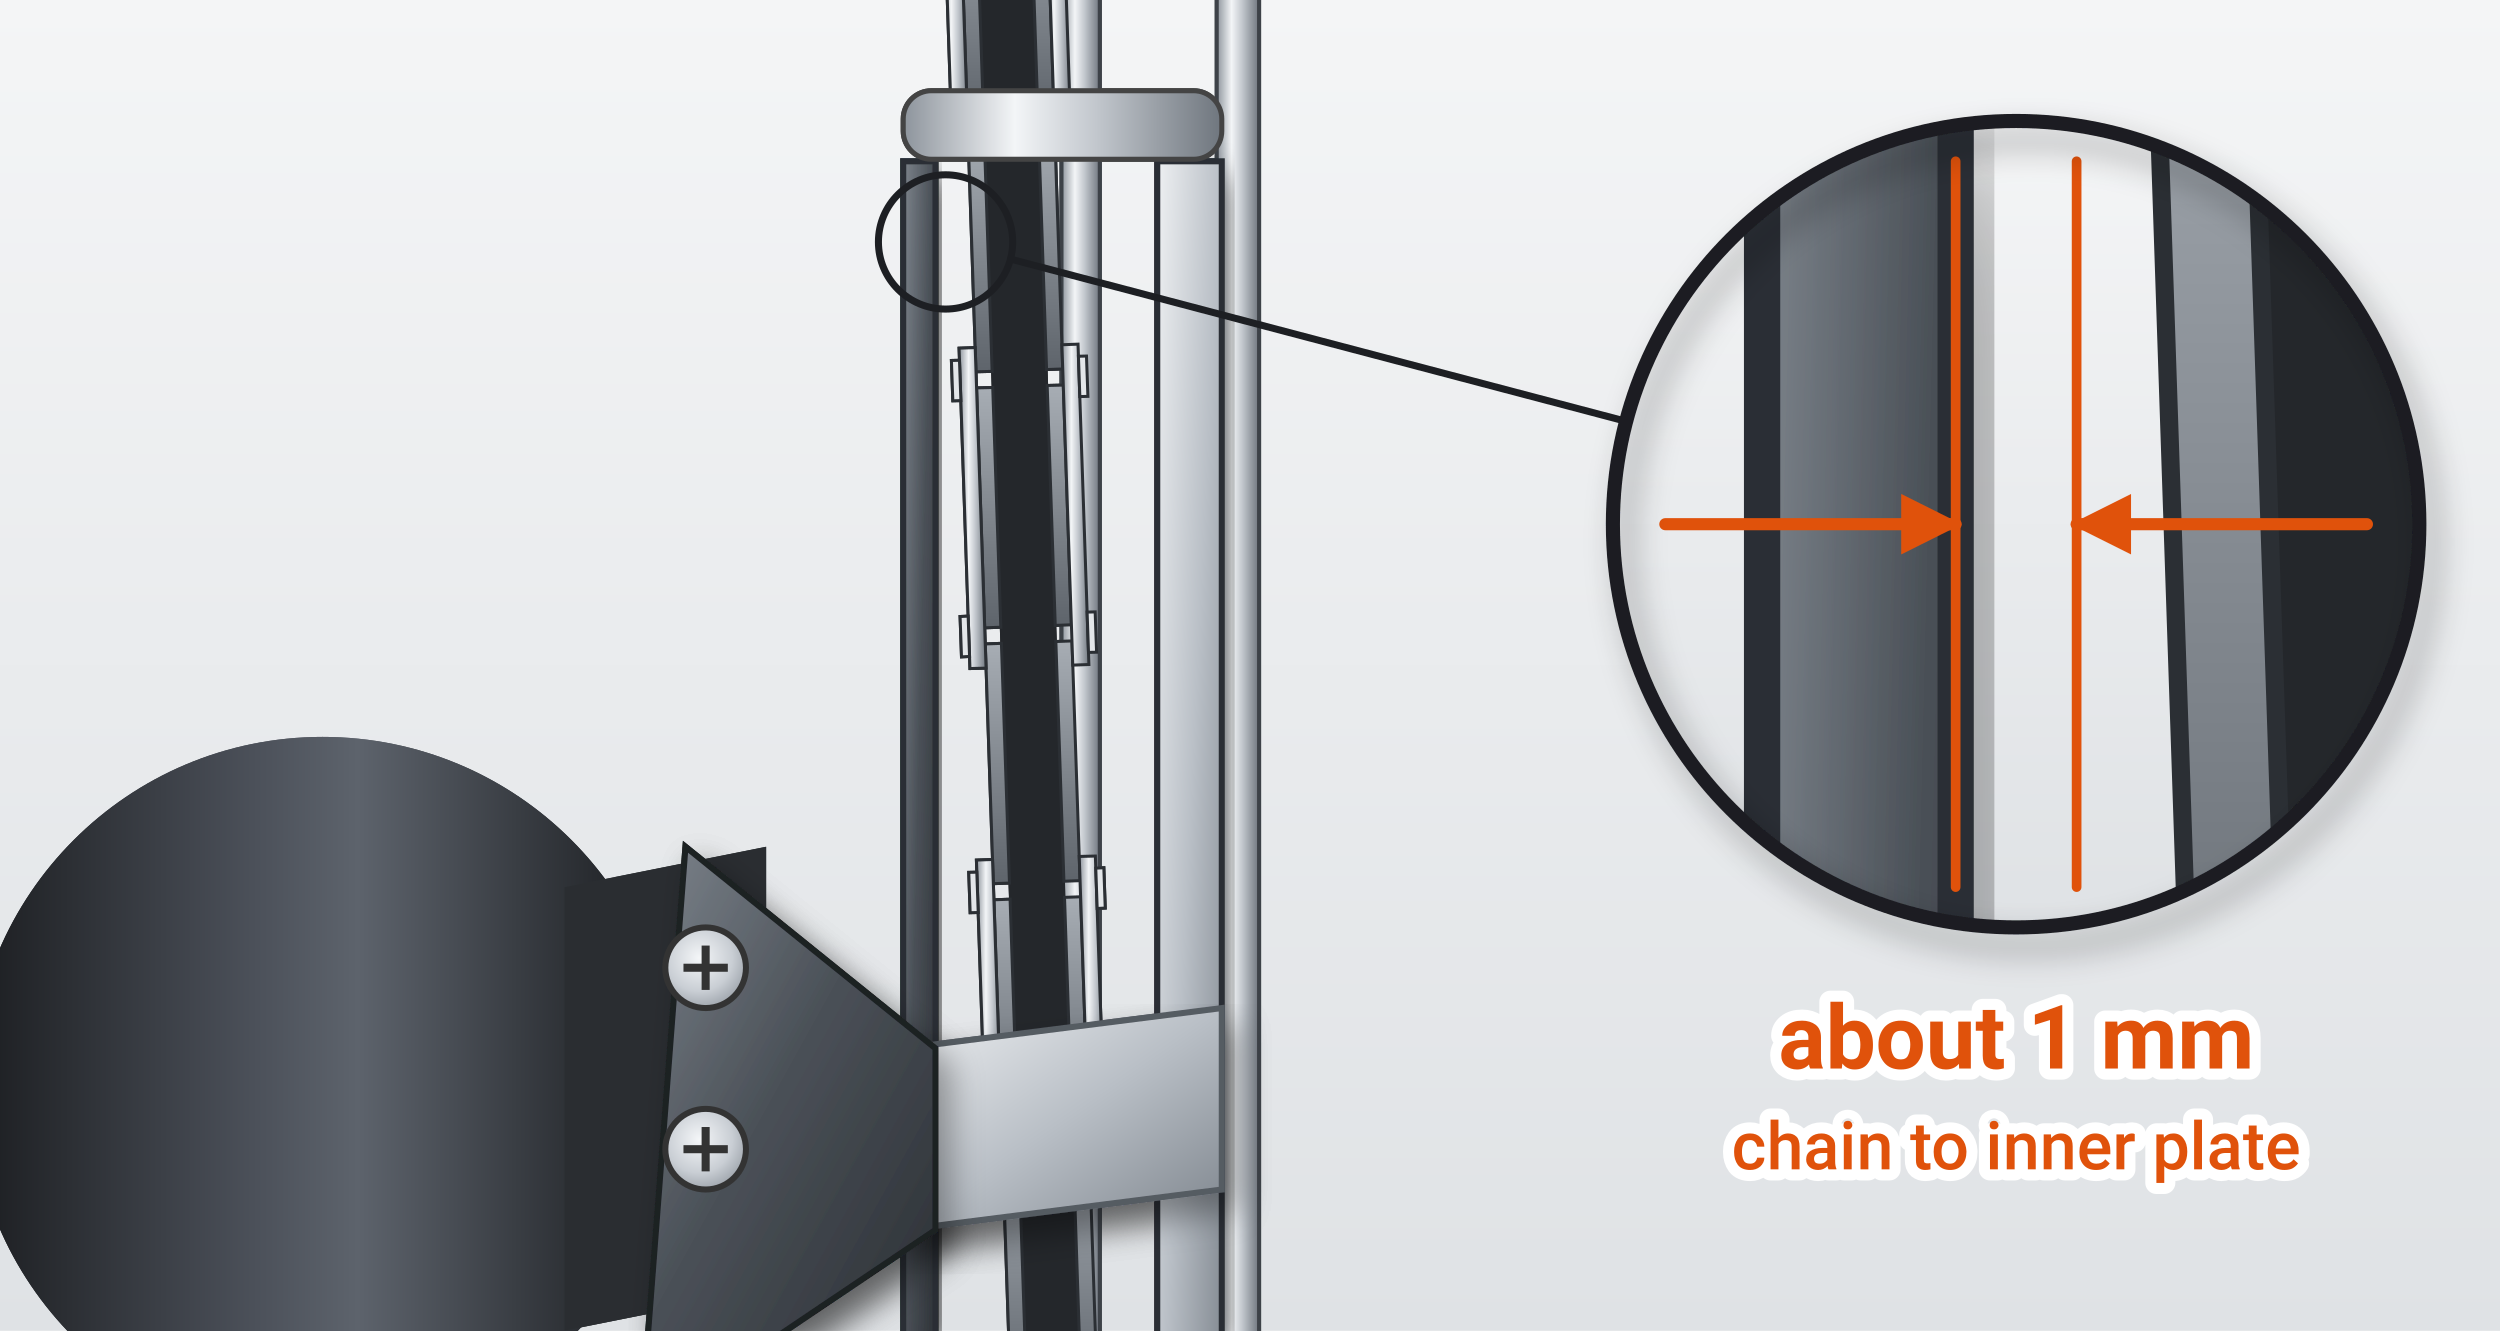
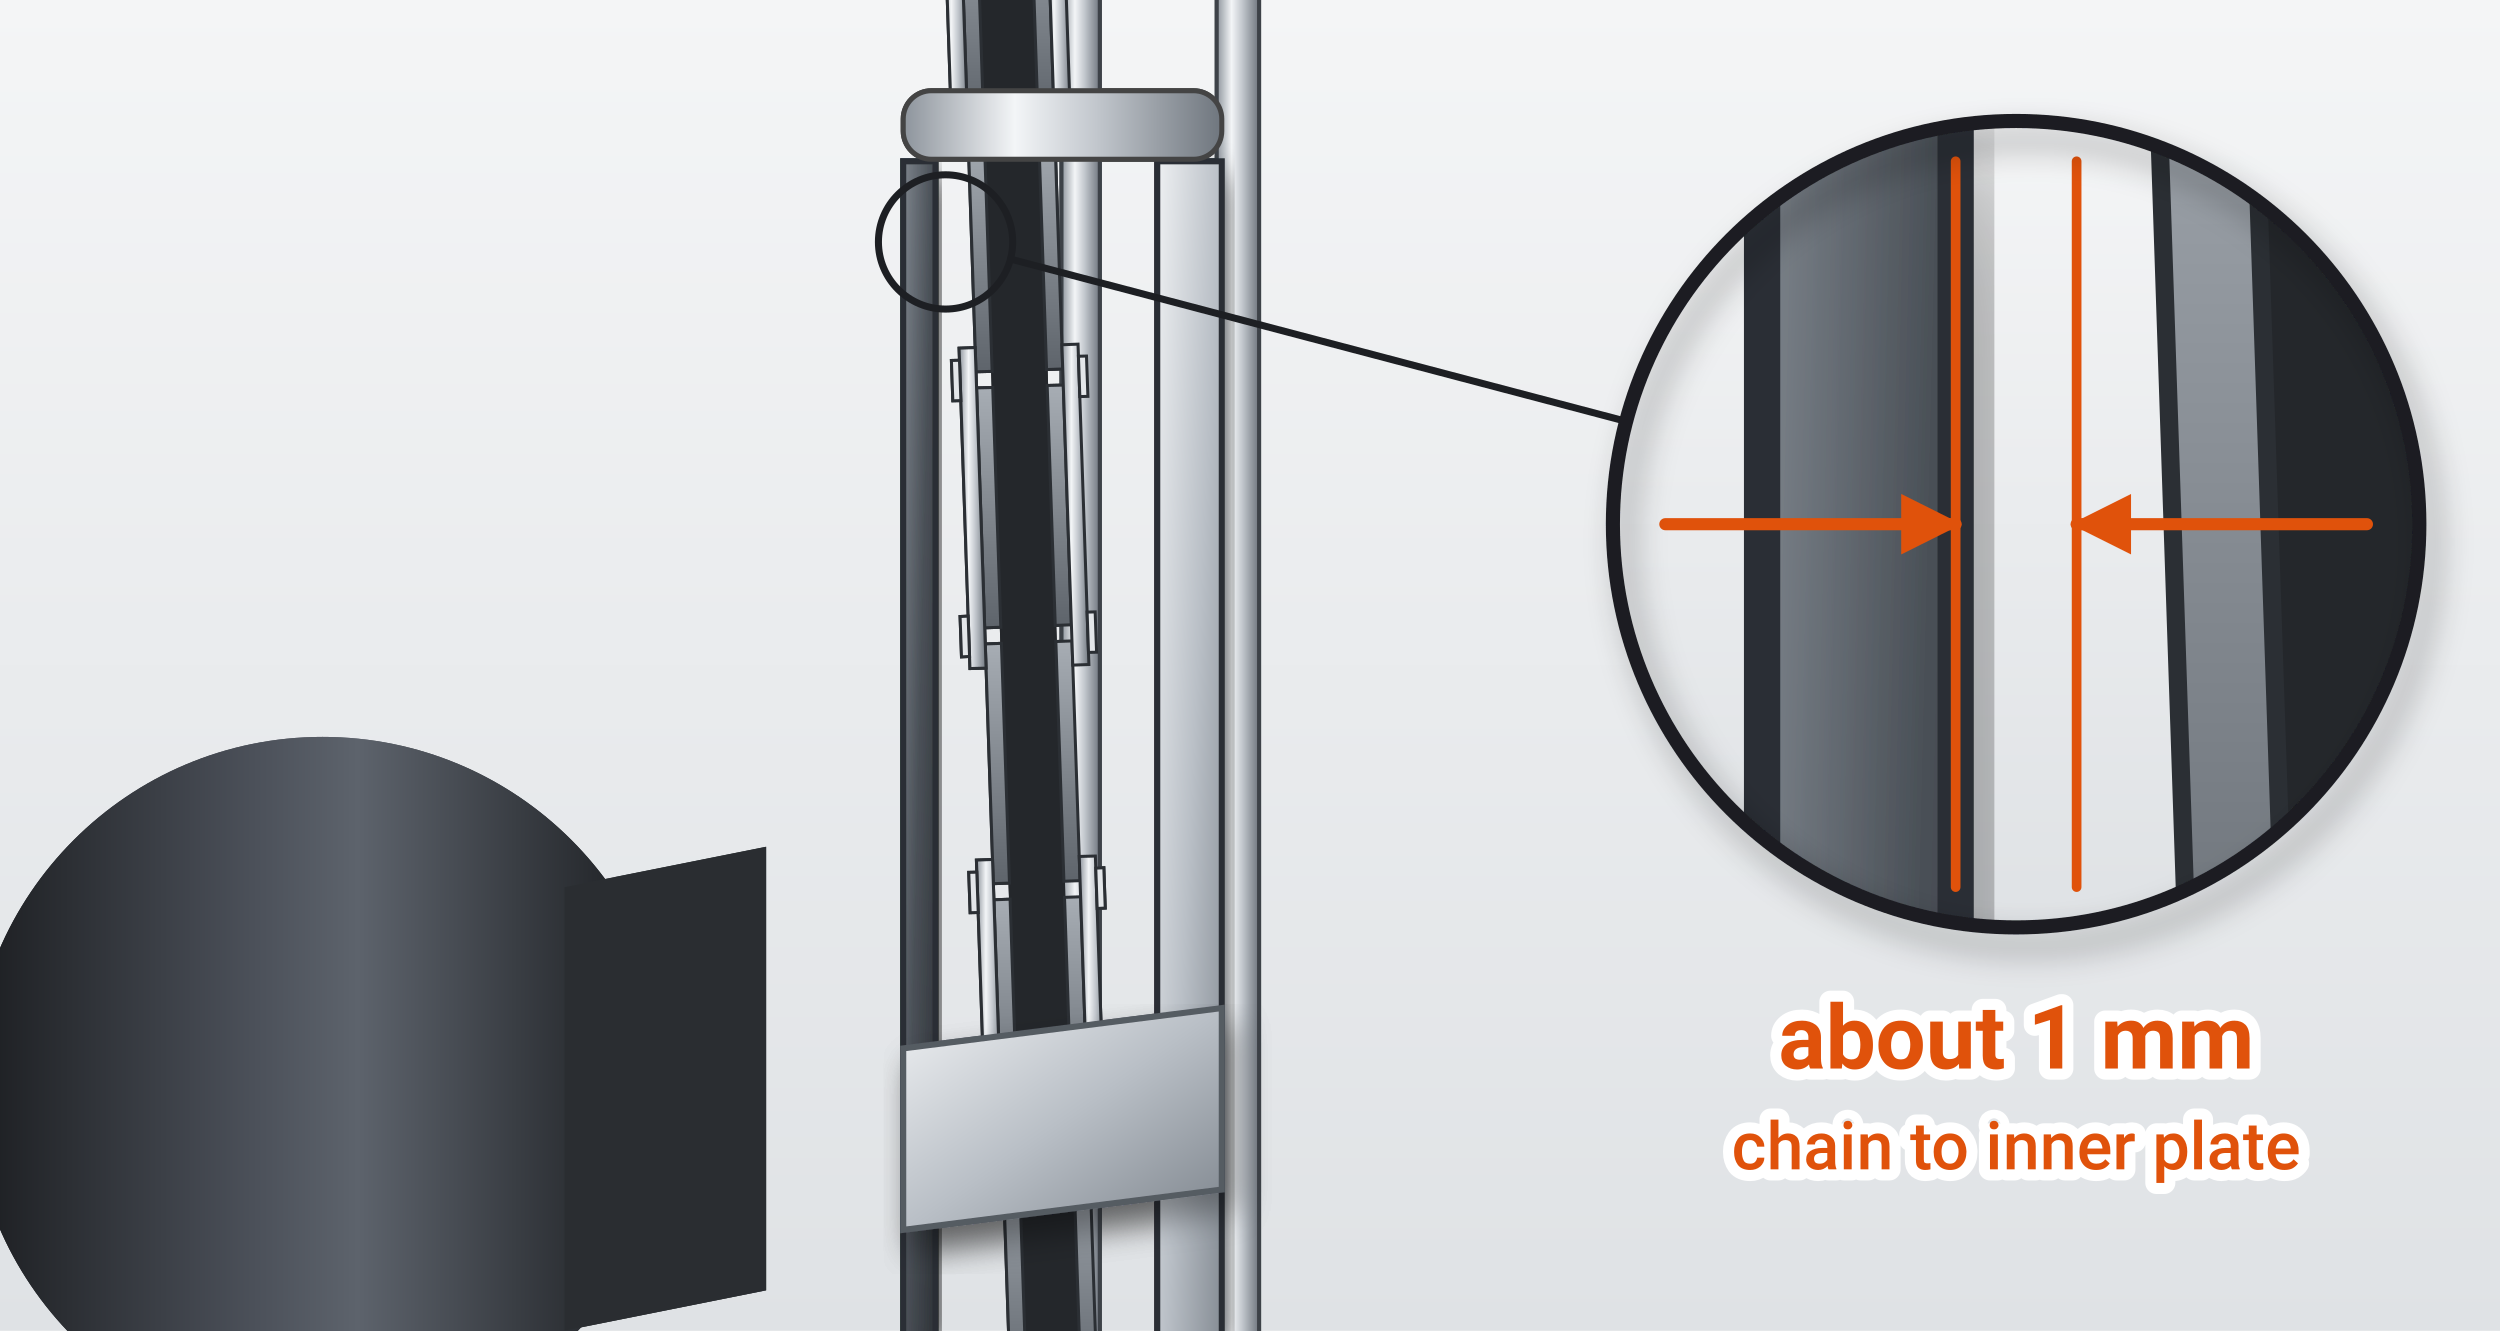
<svg xmlns="http://www.w3.org/2000/svg" viewBox="-14 -48 124 66" role="img" aria-label="From above: chain on the small ring and largest cog, about 1 mm from the inner plate" font-family="-apple-system, BlinkMacSystemFont, 'Segoe UI', Roboto, Helvetica, Arial, sans-serif">
  <defs>
    <linearGradient id="steelV" x1="0" y1="0" x2="1" y2="0">
      <stop offset="0" stop-color="#8d949c" />
      <stop offset=".35" stop-color="#f3f5f7" />
      <stop offset=".6" stop-color="#c3c8ce" />
      <stop offset="1" stop-color="#6f767e" />
    </linearGradient>
    <radialGradient id="steelDisc" cx=".42" cy=".38" r=".75">
      <stop offset="0" stop-color="#f4f6f8" />
      <stop offset=".55" stop-color="#c9ced4" />
      <stop offset="1" stop-color="#8a9199" />
    </radialGradient>
    <radialGradient id="ringDisc" cx=".45" cy=".35" r=".8">
      <stop offset="0" stop-color="#5b6067" />
      <stop offset=".6" stop-color="#3a3e44" />
      <stop offset="1" stop-color="#25282c" />
    </radialGradient>
    <linearGradient id="body" x1="0" y1="0" x2="1" y2="1">
      <stop offset="0" stop-color="#7d848c" />
      <stop offset=".45" stop-color="#4b5158" />
      <stop offset="1" stop-color="#2a2e33" />
    </linearGradient>
    <linearGradient id="bodySilver" x1="0" y1="0" x2="1" y2="1">
      <stop offset="0" stop-color="#eef0f2" />
      <stop offset=".5" stop-color="#b9bfc6" />
      <stop offset="1" stop-color="#7e858d" />
    </linearGradient>
    <linearGradient id="pulleyV" x1="0" y1="0" x2="1" y2="0">
      <stop offset="0" stop-color="#111" />
      <stop offset=".45" stop-color="#4a4a4a" />
      <stop offset="1" stop-color="#151515" />
    </linearGradient>
    <radialGradient id="pulleyDisc" cx=".4" cy=".35" r=".8">
      <stop offset="0" stop-color="#4a4a4a" />
      <stop offset="1" stop-color="#141414" />
    </radialGradient>
    <linearGradient id="plateOuter" x1="0" y1="0" x2="0" y2="1">
      <stop offset="0" stop-color="#f1f3f5" />
      <stop offset=".5" stop-color="#b8bec5" />
      <stop offset="1" stop-color="#858c94" />
    </linearGradient>
    <linearGradient id="plateInner" x1="0" y1="0" x2="0" y2="1">
      <stop offset="0" stop-color="#a7adb4" />
      <stop offset="1" stop-color="#5e646b" />
    </linearGradient>
    <linearGradient id="tube" x1="0" y1="0" x2="1" y2="0">
      <stop offset="0" stop-color="#1b1d20" />
      <stop offset=".4" stop-color="#4b5059" />
      <stop offset=".55" stop-color="#5d636c" />
      <stop offset="1" stop-color="#16181b" />
    </linearGradient>
    <linearGradient id="bg" x1="0" y1="0" x2="0" y2="1">
      <stop offset="0" stop-color="#f4f5f6" />
      <stop offset="1" stop-color="#dfe2e5" />
    </linearGradient>
    <linearGradient id="hubShade" x1="0" y1="0" x2="0" y2="1">
      <stop offset="0" stop-color="#2e3237" />
      <stop offset=".6" stop-color="#3a3e44" stop-opacity=".85" />
      <stop offset="1" stop-color="#3a3e44" stop-opacity="0" />
    </linearGradient>
    <filter id="shadow" x="-10%" y="-10%" width="130%" height="130%">
      <feDropShadow dx=".6" dy=".9" stdDeviation=".8" flood-opacity=".35" />
    </filter>
    <marker id="arrow" viewBox="0 0 10 10" refX="9" refY="5" markerWidth="5" markerHeight="5" orient="auto-start-reverse">
      <path d="M0,0 L10,5 L0,10 z" fill="context-stroke" />
    </marker>
  </defs>
  <rect x="-14" y="-48" width="124" height="66" fill="url(#bg)" />
  <g id="scene">
    <circle cx="2" cy="6" r="17.45" fill="url(#tube)" />
    <path d="M14,-4 L24,-6 L24,16 L14,18 Z" fill="#2a2d31" />
    <rect x="38.65" y="-70" width="1.9" height="150" fill="url(#steelV)" stroke="#3d4248" stroke-width=".2" />
    <rect x="46.35" y="-70" width="2.1" height="150" fill="url(#steelV)" stroke="#3d4248" stroke-width=".2" />
    <path d="M36.25,-80.05 L41.68,79.95 L38.88,80.05 L33.45,-79.95 Z" fill="#24272b" />
    <path d="M37.02,-79.67 L37.42,-67.78 L36.62,-67.75 L36.22,-79.65 Z" fill="url(#plateInner)" stroke="#2b2f34" stroke-width=".15" />
    <path d="M33.52,-79.55 L33.92,-67.66 L33.12,-67.63 L32.72,-79.53 Z" fill="url(#plateInner)" stroke="#2b2f34" stroke-width=".15" />
    <path d="M37.45,-66.98 L37.85,-55.09 L37.05,-55.06 L36.65,-66.95 Z" fill="url(#plateInner)" stroke="#2b2f34" stroke-width=".15" />
    <path d="M33.95,-66.86 L34.35,-54.97 L33.55,-54.94 L33.15,-66.83 Z" fill="url(#plateInner)" stroke="#2b2f34" stroke-width=".15" />
    <path d="M37.88,-54.29 L38.28,-42.39 L37.48,-42.37 L37.08,-54.26 Z" fill="url(#plateInner)" stroke="#2b2f34" stroke-width=".15" />
    <path d="M34.38,-54.17 L34.78,-42.28 L33.98,-42.25 L33.58,-54.14 Z" fill="url(#plateInner)" stroke="#2b2f34" stroke-width=".15" />
    <path d="M38.31,-41.59 L38.71,-29.7 L37.91,-29.67 L37.51,-41.57 Z" fill="url(#plateInner)" stroke="#2b2f34" stroke-width=".15" />
    <path d="M34.81,-41.48 L35.21,-29.58 L34.41,-29.56 L34.01,-41.45 Z" fill="url(#plateInner)" stroke="#2b2f34" stroke-width=".15" />
    <path d="M38.74,-28.9 L39.14,-17.01 L38.34,-16.98 L37.94,-28.88 Z" fill="url(#plateInner)" stroke="#2b2f34" stroke-width=".15" />
    <path d="M35.24,-28.78 L35.64,-16.89 L34.84,-16.86 L34.44,-28.76 Z" fill="url(#plateInner)" stroke="#2b2f34" stroke-width=".15" />
    <path d="M39.17,-16.21 L39.57,-4.32 L38.77,-4.29 L38.37,-16.18 Z" fill="url(#plateInner)" stroke="#2b2f34" stroke-width=".15" />
    <path d="M35.67,-16.09 L36.07,-4.2 L35.27,-4.17 L34.87,-16.06 Z" fill="url(#plateInner)" stroke="#2b2f34" stroke-width=".15" />
    <path d="M39.6,-3.52 L40,8.38 L39.2,8.4 L38.8,-3.49 Z" fill="url(#plateInner)" stroke="#2b2f34" stroke-width=".15" />
    <path d="M36.1,-3.4 L36.5,8.49 L35.7,8.52 L35.3,-3.37 Z" fill="url(#plateInner)" stroke="#2b2f34" stroke-width=".15" />
    <path d="M40.03,9.18 L40.43,21.07 L39.63,21.1 L39.23,9.2 Z" fill="url(#plateInner)" stroke="#2b2f34" stroke-width=".15" />
    <path d="M36.53,9.29 L36.93,21.19 L36.13,21.21 L35.73,9.32 Z" fill="url(#plateInner)" stroke="#2b2f34" stroke-width=".15" />
    <path d="M40.46,21.87 L40.86,33.76 L40.06,33.79 L39.66,21.9 Z" fill="url(#plateInner)" stroke="#2b2f34" stroke-width=".15" />
    <path d="M36.96,21.99 L37.36,33.88 L36.56,33.91 L36.16,22.01 Z" fill="url(#plateInner)" stroke="#2b2f34" stroke-width=".15" />
    <path d="M40.89,34.56 L41.29,46.45 L40.49,46.48 L40.09,34.59 Z" fill="url(#plateInner)" stroke="#2b2f34" stroke-width=".15" />
    <path d="M37.39,34.68 L37.79,46.57 L36.99,46.6 L36.59,34.71 Z" fill="url(#plateInner)" stroke="#2b2f34" stroke-width=".15" />
    <path d="M41.32,47.25 L41.72,59.15 L40.92,59.17 L40.52,47.28 Z" fill="url(#plateInner)" stroke="#2b2f34" stroke-width=".15" />
    <path d="M37.82,47.37 L38.22,59.27 L37.42,59.29 L37.02,47.4 Z" fill="url(#plateInner)" stroke="#2b2f34" stroke-width=".15" />
    <path d="M41.75,59.95 L42.15,71.84 L41.35,71.87 L40.95,59.97 Z" fill="url(#plateInner)" stroke="#2b2f34" stroke-width=".15" />
    <path d="M38.25,60.07 L38.65,71.96 L37.86,71.99 L37.45,60.09 Z" fill="url(#plateInner)" stroke="#2b2f34" stroke-width=".15" />
    <path d="M42.18,72.64 L42.41,79.53 L41.61,79.55 L41.38,72.67 Z" fill="url(#plateInner)" stroke="#2b2f34" stroke-width=".15" />
    <path d="M38.68,72.76 L38.92,79.65 L38.12,79.67 L37.88,72.79 Z" fill="url(#plateInner)" stroke="#2b2f34" stroke-width=".15" />
    <path d="M37.75,-81.7 L38.29,-65.81 L37.49,-65.78 L36.95,-81.67 Z" fill="url(#steelV)" stroke="#2b2f34" stroke-width=".15" />
    <path d="M32.65,-81.53 L33.19,-65.64 L32.39,-65.61 L31.85,-81.5 Z" fill="url(#steelV)" stroke="#2b2f34" stroke-width=".15" />
    <path d="M38.17,-81.11 L38.24,-79.11 L37.84,-79.1 L37.77,-81.1 Z" fill="#e3e6e9" stroke="#2b2f34" stroke-width=".15" />
    <path d="M31.87,-80.9 L31.94,-78.9 L31.54,-78.89 L31.47,-80.89 Z" fill="#e3e6e9" stroke="#2b2f34" stroke-width=".15" />
    <path d="M38.6,-68.42 L38.67,-66.42 L38.27,-66.41 L38.2,-68.41 Z" fill="#e3e6e9" stroke="#2b2f34" stroke-width=".15" />
    <path d="M32.3,-68.21 L32.37,-66.21 L31.97,-66.19 L31.9,-68.19 Z" fill="#e3e6e9" stroke="#2b2f34" stroke-width=".15" />
    <path d="M38.61,-56.31 L39.15,-40.42 L38.35,-40.4 L37.81,-56.29 Z" fill="url(#steelV)" stroke="#2b2f34" stroke-width=".15" />
    <path d="M33.51,-56.14 L34.05,-40.25 L33.25,-40.22 L32.71,-56.11 Z" fill="url(#steelV)" stroke="#2b2f34" stroke-width=".15" />
    <path d="M39.03,-55.73 L39.1,-53.73 L38.7,-53.72 L38.63,-55.71 Z" fill="#e3e6e9" stroke="#2b2f34" stroke-width=".15" />
    <path d="M32.73,-55.51 L32.8,-53.52 L32.4,-53.5 L32.33,-55.5 Z" fill="#e3e6e9" stroke="#2b2f34" stroke-width=".15" />
    <path d="M39.46,-43.03 L39.53,-41.04 L39.13,-41.02 L39.06,-43.02 Z" fill="#e3e6e9" stroke="#2b2f34" stroke-width=".15" />
    <path d="M33.16,-42.82 L33.23,-40.82 L32.83,-40.81 L32.76,-42.81 Z" fill="#e3e6e9" stroke="#2b2f34" stroke-width=".15" />
    <path d="M39.47,-30.93 L40.01,-15.04 L39.21,-15.01 L38.67,-30.9 Z" fill="url(#steelV)" stroke="#2b2f34" stroke-width=".15" />
    <path d="M34.37,-30.76 L34.91,-14.86 L34.11,-14.84 L33.57,-30.73 Z" fill="url(#steelV)" stroke="#2b2f34" stroke-width=".15" />
    <path d="M39.89,-30.34 L39.96,-28.34 L39.56,-28.33 L39.49,-30.33 Z" fill="#e3e6e9" stroke="#2b2f34" stroke-width=".15" />
    <path d="M33.59,-30.13 L33.66,-28.13 L33.26,-28.12 L33.19,-30.12 Z" fill="#e3e6e9" stroke="#2b2f34" stroke-width=".15" />
    <path d="M40.32,-17.65 L40.39,-15.65 L39.99,-15.64 L39.92,-17.64 Z" fill="#e3e6e9" stroke="#2b2f34" stroke-width=".15" />
    <path d="M34.02,-17.44 L34.09,-15.44 L33.69,-15.42 L33.62,-17.42 Z" fill="#e3e6e9" stroke="#2b2f34" stroke-width=".15" />
    <path d="M40.33,-5.54 L40.87,10.35 L40.07,10.38 L39.53,-5.52 Z" fill="url(#steelV)" stroke="#2b2f34" stroke-width=".15" />
    <path d="M35.23,-5.37 L35.77,10.52 L34.97,10.55 L34.43,-5.34 Z" fill="url(#steelV)" stroke="#2b2f34" stroke-width=".15" />
    <path d="M40.75,-4.96 L40.82,-2.96 L40.42,-2.94 L40.35,-4.94 Z" fill="#e3e6e9" stroke="#2b2f34" stroke-width=".15" />
    <path d="M34.45,-4.74 L34.52,-2.74 L34.12,-2.73 L34.05,-4.73 Z" fill="#e3e6e9" stroke="#2b2f34" stroke-width=".15" />
    <path d="M41.18,7.74 L41.25,9.73 L40.85,9.75 L40.78,7.75 Z" fill="#e3e6e9" stroke="#2b2f34" stroke-width=".15" />
    <path d="M34.88,7.95 L34.95,9.95 L34.55,9.96 L34.48,7.96 Z" fill="#e3e6e9" stroke="#2b2f34" stroke-width=".15" />
    <path d="M41.19,19.84 L41.73,35.73 L40.93,35.76 L40.39,19.87 Z" fill="url(#steelV)" stroke="#2b2f34" stroke-width=".15" />
    <path d="M36.09,20.02 L36.63,35.91 L35.83,35.93 L35.29,20.04 Z" fill="url(#steelV)" stroke="#2b2f34" stroke-width=".15" />
    <path d="M41.61,20.43 L41.68,22.43 L41.28,22.44 L41.21,20.44 Z" fill="#e3e6e9" stroke="#2b2f34" stroke-width=".15" />
    <path d="M35.31,20.64 L35.38,22.64 L34.98,22.65 L34.91,20.66 Z" fill="#e3e6e9" stroke="#2b2f34" stroke-width=".15" />
    <path d="M42.04,33.12 L42.11,35.12 L41.71,35.13 L41.64,33.13 Z" fill="#e3e6e9" stroke="#2b2f34" stroke-width=".15" />
    <path d="M35.74,33.33 L35.81,35.33 L35.41,35.35 L35.34,33.35 Z" fill="#e3e6e9" stroke="#2b2f34" stroke-width=".15" />
    <path d="M42.05,45.23 L42.59,61.12 L41.79,61.15 L41.25,45.26 Z" fill="url(#steelV)" stroke="#2b2f34" stroke-width=".15" />
    <path d="M36.95,45.4 L37.49,61.29 L36.69,61.32 L36.15,45.43 Z" fill="url(#steelV)" stroke="#2b2f34" stroke-width=".15" />
    <path d="M42.47,45.81 L42.54,47.81 L42.14,47.83 L42.07,45.83 Z" fill="#e3e6e9" stroke="#2b2f34" stroke-width=".15" />
    <path d="M36.17,46.03 L36.24,48.03 L35.84,48.04 L35.77,46.04 Z" fill="#e3e6e9" stroke="#2b2f34" stroke-width=".15" />
    <path d="M42.9,58.51 L42.97,60.51 L42.57,60.52 L42.5,58.52 Z" fill="#e3e6e9" stroke="#2b2f34" stroke-width=".15" />
    <path d="M36.6,58.72 L36.67,60.72 L36.27,60.73 L36.21,58.73 Z" fill="#e3e6e9" stroke="#2b2f34" stroke-width=".15" />
    <path d="M42.91,70.61 L43.28,81.5 L42.48,81.53 L42.11,70.64 Z" fill="url(#steelV)" stroke="#2b2f34" stroke-width=".15" />
    <path d="M37.81,70.79 L38.18,81.67 L37.38,81.7 L37.01,70.81 Z" fill="url(#steelV)" stroke="#2b2f34" stroke-width=".15" />
    <path d="M43.33,71.2 L43.4,73.2 L43,73.21 L42.93,71.21 Z" fill="#e3e6e9" stroke="#2b2f34" stroke-width=".15" />
    <path d="M37.04,71.41 L37.1,73.41 L36.7,73.43 L36.64,71.43 Z" fill="#e3e6e9" stroke="#2b2f34" stroke-width=".15" />
    <path d="M30.8,-40 L32.4,-40 L32.4,18 Q32.4,26 31.6,28 Q30.8,26 30.8,18 Z" fill="url(#body)" stroke="#2b2f34" stroke-width=".3" filter="url(#shadow)" />
    <path d="M43.4,-40 L46.6,-40 L46.6,18 Q46.6,26 45,28 Q43.4,26 43.4,18 Z" fill="url(#bodySilver)" stroke="#2b2f34" stroke-width=".3" filter="url(#shadow)" />
    <rect x="30.8" y="-43.5" width="15.8" height="3.4" rx="1.4" fill="url(#steelV)" stroke="#444" stroke-width=".25" />
    <path d="M30.8,4 L46.6,2 L46.6,11 L30.8,13 Z" fill="url(#bodySilver)" stroke="#555b62" stroke-width=".3" filter="url(#shadow)" />
-     <path d="M20,-6 L32.4,4 L32.4,13 L22,20 L18,20 Z" fill="url(#body)" stroke="#1d2024" stroke-width=".3" filter="url(#shadow)" />
-     <circle cx="21" cy="0" r="2" fill="url(#steelDisc)" stroke="#333" stroke-width=".3" />
-     <path d="M19.9,0 h2.2 M21,-1.1 v2.2" stroke="#333" stroke-width=".4" />
-     <circle cx="21" cy="9" r="2" fill="url(#steelDisc)" stroke="#333" stroke-width=".3" />
-     <path d="M19.9,9 h2.2 M21,7.9 v2.2" stroke="#333" stroke-width=".4" />
  </g>
  <use href="#scene" />
  <clipPath id="clipfront-l">
    <circle cx="86" cy="-22" r="20" />
  </clipPath>
  <circle cx="32.9" cy="-36" r="3.33" fill="none" stroke="#1d1f23" stroke-width=".35" />
  <line x1="36.12" y1="-35.15" x2="66.66" y2="-27.1" stroke="#1d1f23" stroke-width="0.35" stroke-linecap="round" />
  <g clip-path="url(#clipfront-l)">
    <rect x="66" y="-42" width="40" height="40" fill="url(#bg)" />
    <g transform="translate(86,-22) scale(6) translate(-32.9,36)">
      <use href="#scene" />
      <line x1="32.4" y1="-39" x2="32.4" y2="-33" stroke="#e0520b" stroke-width="0.08" stroke-linecap="round" />
      <line x1="33.4" y1="-39" x2="33.4" y2="-33" stroke="#e0520b" stroke-width="0.08" stroke-linecap="round" />
      <line x1="30" y1="-36" x2="32.4" y2="-36" stroke="#e0520b" stroke-width="0.1" stroke-linecap="round" marker-end="url(#arrow)" />
      <line x1="35.8" y1="-36" x2="33.4" y2="-36" stroke="#e0520b" stroke-width="0.1" stroke-linecap="round" marker-end="url(#arrow)" />
    </g>
  </g>
  <circle cx="86" cy="-22" r="20" fill="none" stroke="#1d1f23" stroke-width=".7" filter="url(#shadow)" />
  <text x="86" y="5" font-size="4.4" font-weight="600" text-anchor="middle" fill="#e0520b" stroke="#fff" stroke-width="1.1" paint-order="stroke" stroke-linejoin="round">about 1 mm</text>
  <text x="86" y="10" font-size="3.3" font-weight="500" text-anchor="middle" fill="#e0520b" stroke="#fff" stroke-width="1.1" paint-order="stroke" stroke-linejoin="round">chain to inner plate</text>
</svg>
